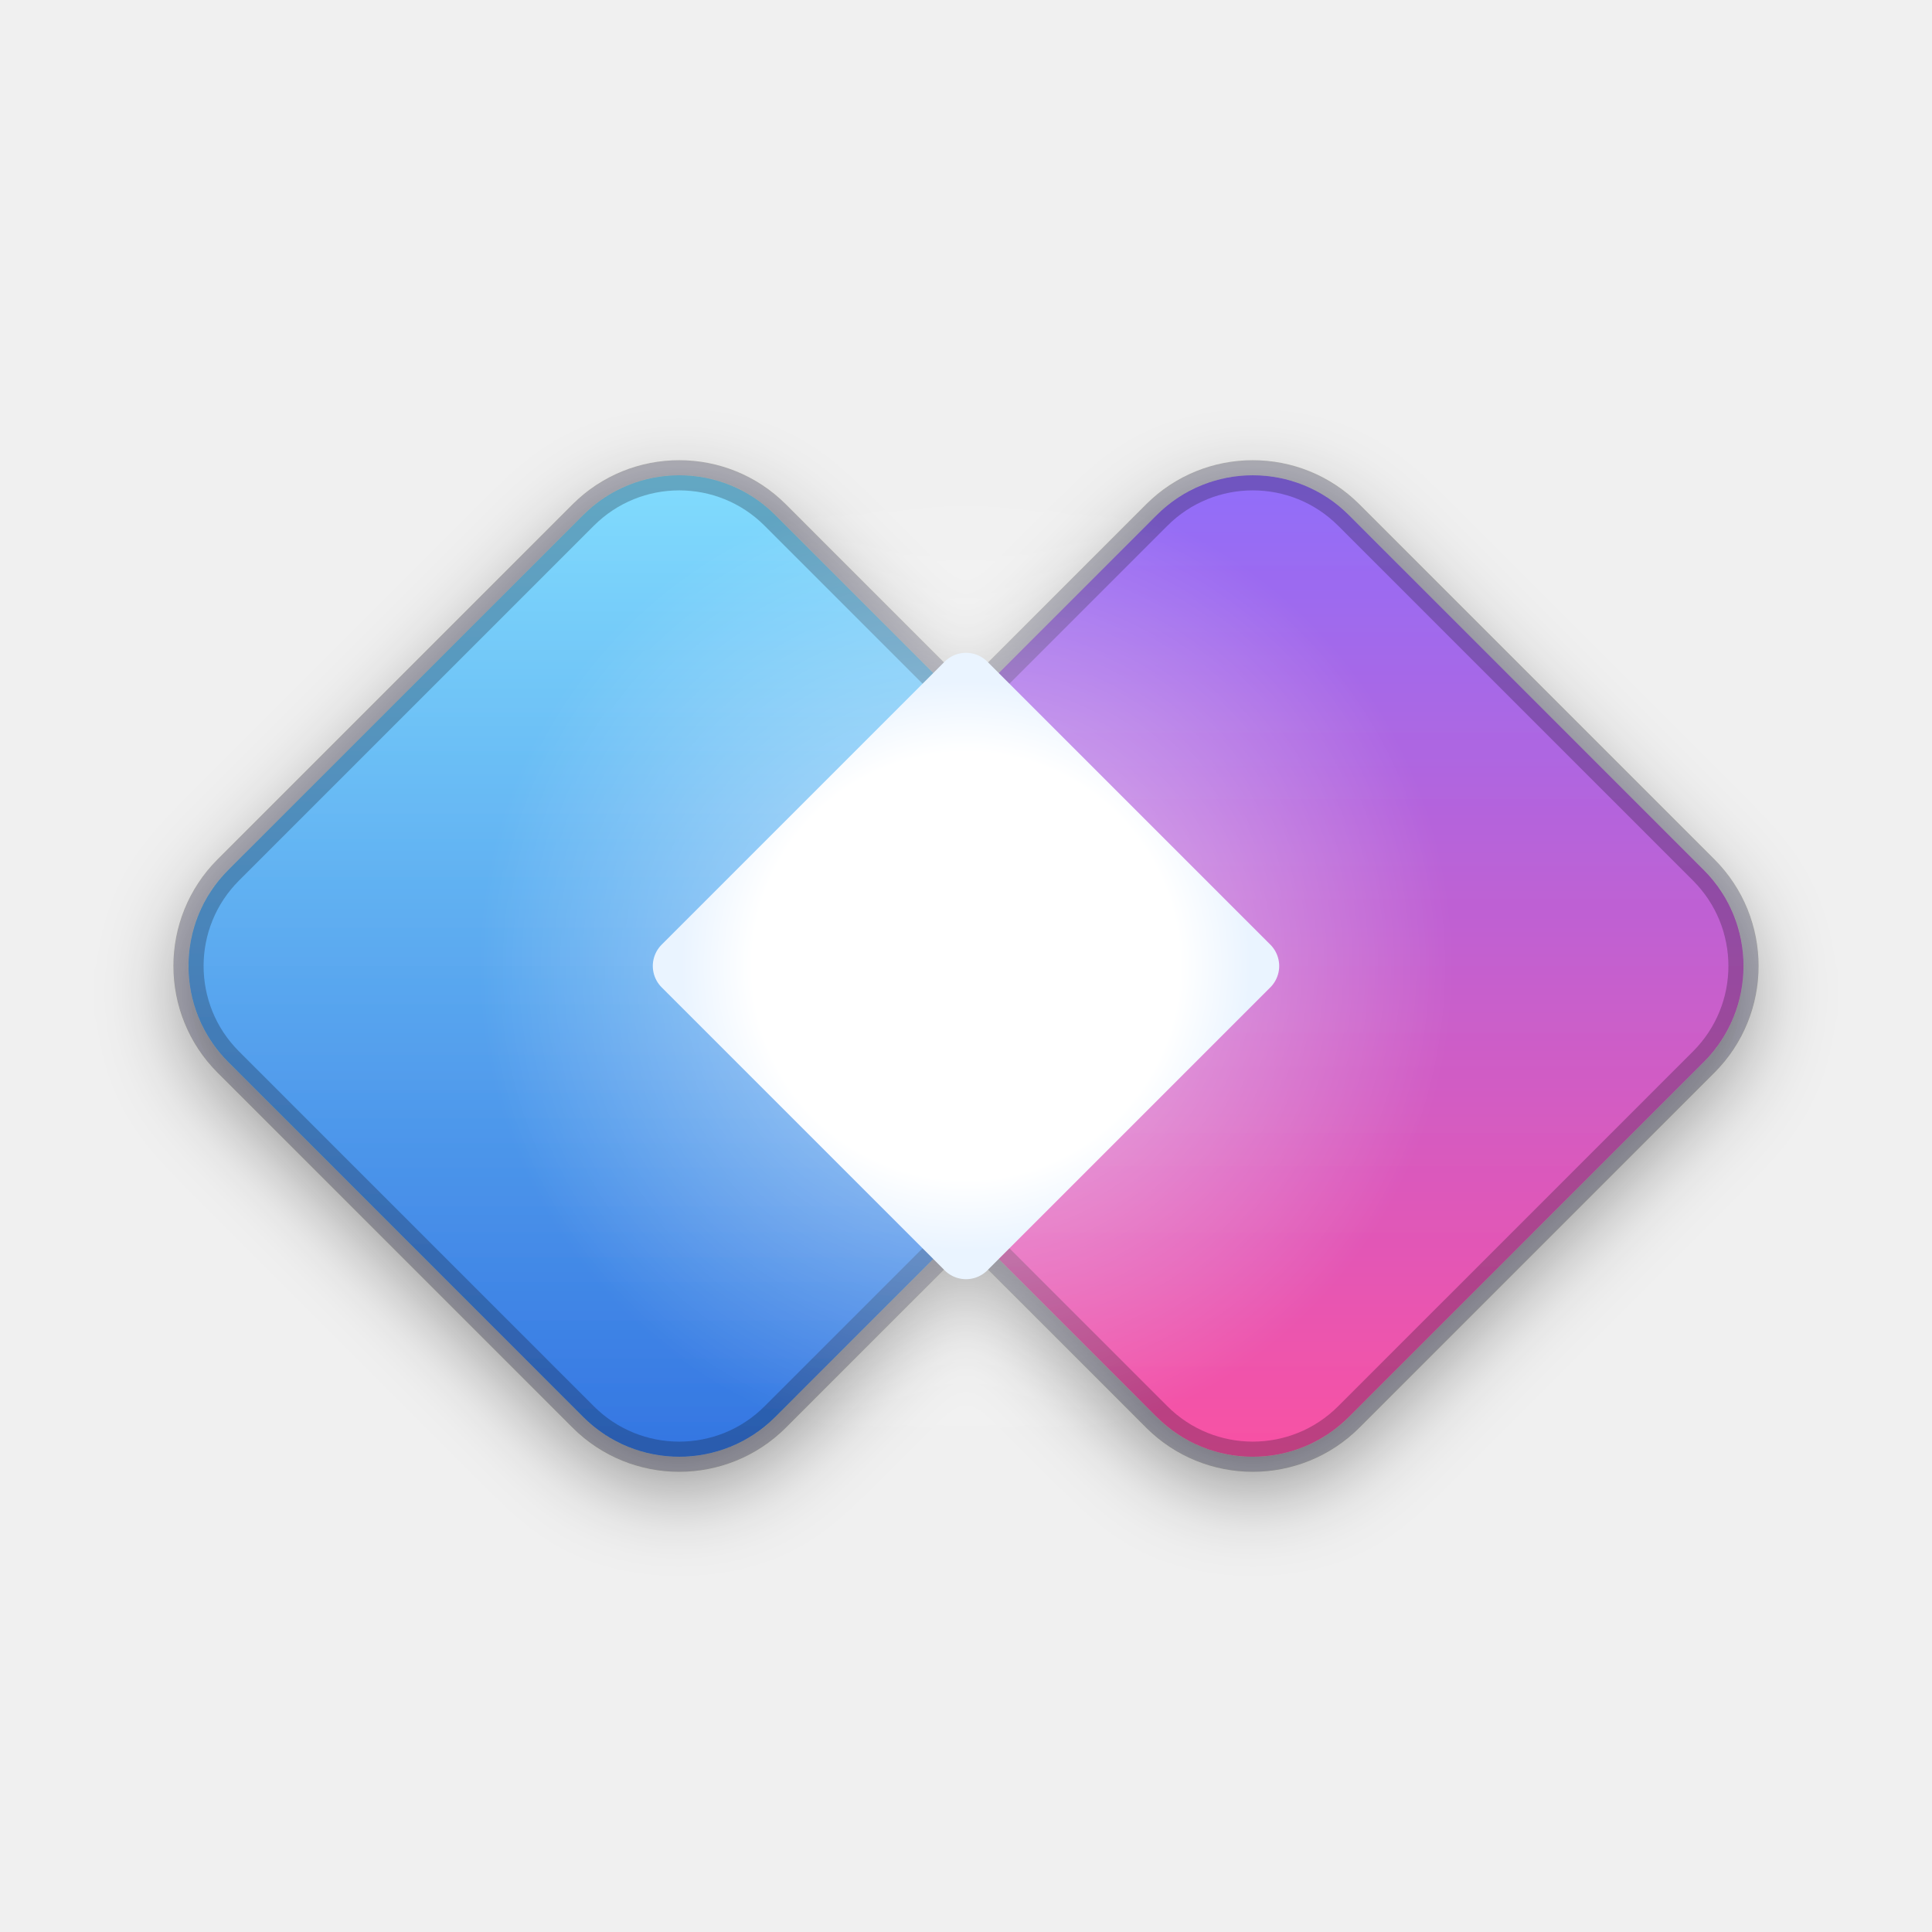
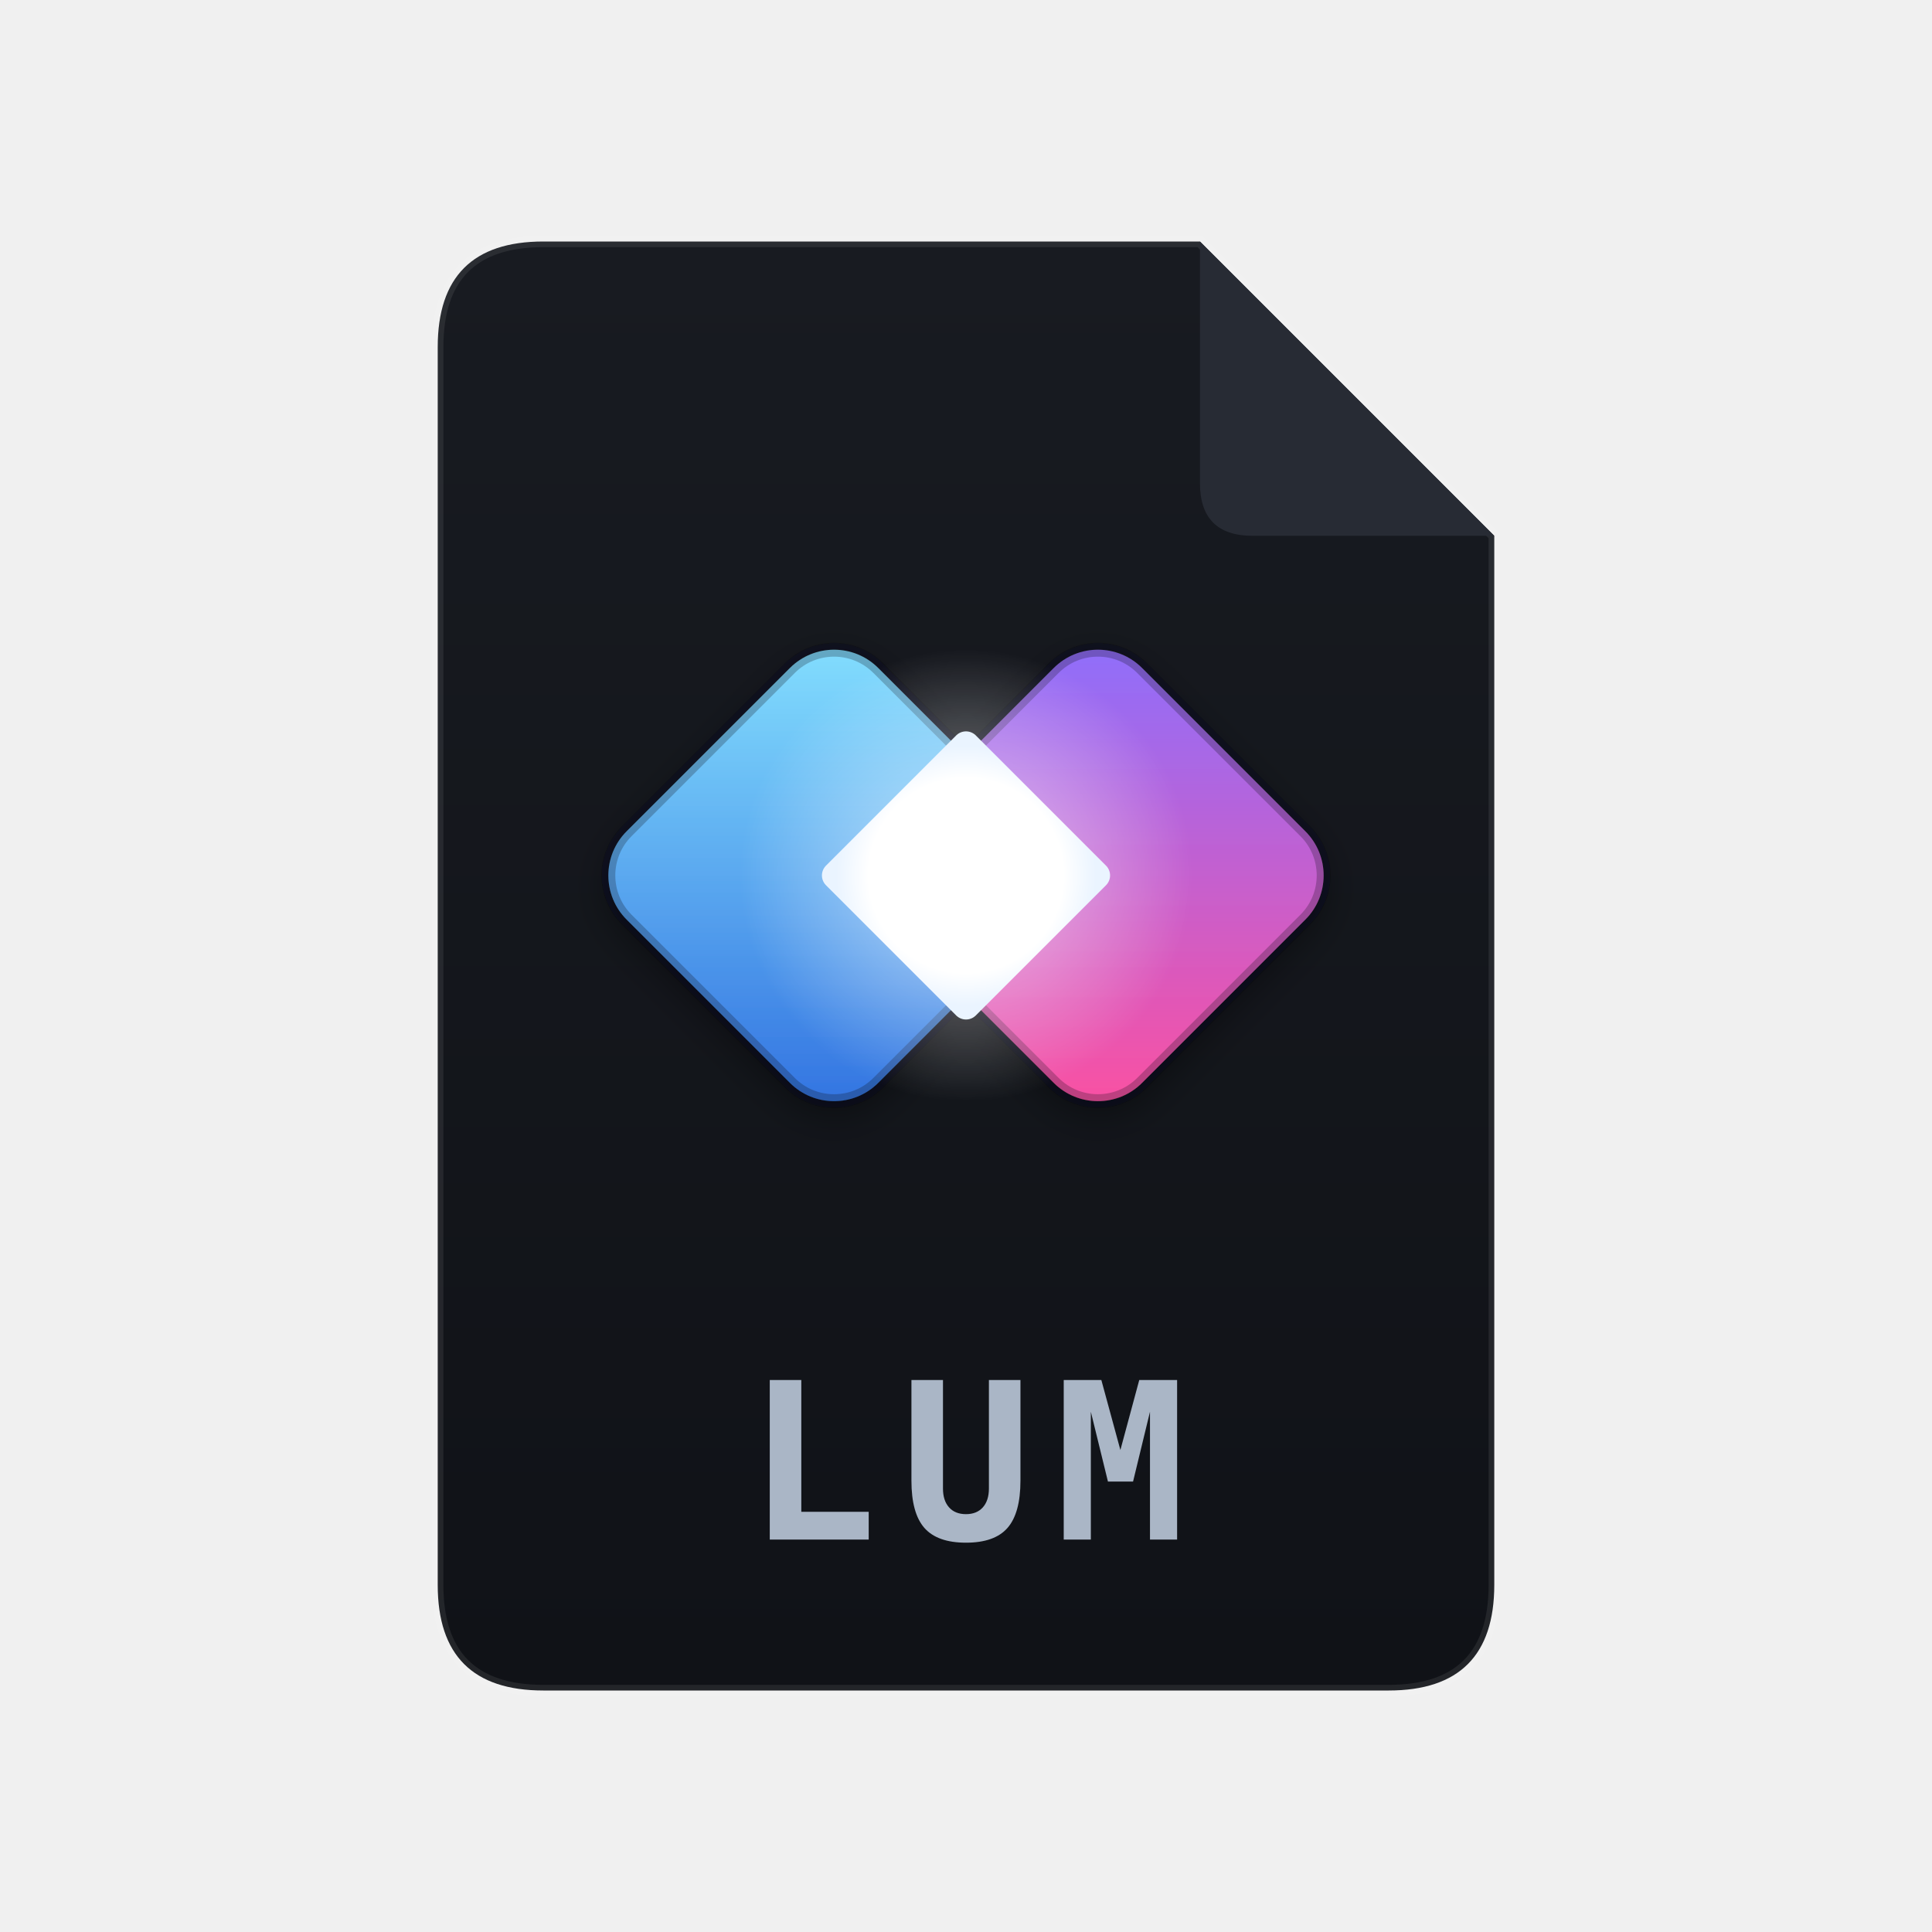
<svg xmlns="http://www.w3.org/2000/svg" viewBox="0 0 512 512" fill="none">
  <defs>
    <linearGradient id="key-a" x1="0" y1="0" x2="1" y2="1">
      <stop offset="0" stop-color="#86e2ff" />
      <stop offset="1" stop-color="#2f6fe0" />
    </linearGradient>
    <linearGradient id="key-b" x1="0" y1="0" x2="1" y2="1">
      <stop offset="0" stop-color="#8a70ff" />
      <stop offset="1" stop-color="#ff4f9e" />
    </linearGradient>
    <radialGradient id="key-core" cx="0.5" cy="0.5" r="0.5">
      <stop offset="0" stop-color="#ffffff" />
      <stop offset="0.75" stop-color="#ffffff" />
      <stop offset="1" stop-color="#eaf4ff" />
    </radialGradient>
    <radialGradient id="key-glow" cx="0.5" cy="0.5" r="0.5">
      <stop offset="0" stop-color="#ffffff" stop-opacity="0.6" />
      <stop offset="1" stop-color="#ffffff" stop-opacity="0" />
    </radialGradient>
    <filter id="key-shadow" x="-30%" y="-30%" width="160%" height="160%">
      <feDropShadow dx="0" dy="7" stdDeviation="11" flood-color="#04060b" flood-opacity="0.4" />
    </filter>
+     <linearGradient id="doc-bg" x1="0" y1="0" x2="0" y2="1">
+       <stop offset="0" stop-color="#181b21" />
+       <stop offset="1" stop-color="#101217" />
+     </linearGradient>
  </defs>
-   <g filter="url(#key-shadow)">
-     <g transform="rotate(45 180 256)">
-       <rect x="77.5" y="153.5" width="205" height="205" rx="36" fill="url(#key-a)" stroke="#0c0e14" stroke-opacity="0.25" stroke-width="8" />
+   <path d="M116 92 Q116 64 144 64 L318 64 L396 142 L396 420 Q396 448 368 448 L144 448 Q116 448 116 420 Z" fill="url(#doc-bg)" stroke="#ffffff" stroke-opacity="0.08" stroke-width="3" />
+   <path d="M318 64 L396 142 L332 142 Q318 142 318 128 Z" fill="#272b34" />
+   <g transform="translate(256 232) scale(0.46) translate(-256 -256)">
+     <g filter="url(#key-shadow)">
+       <g transform="rotate(45 180 256)">
+         <rect x="77.5" y="153.5" width="205" height="205" rx="36" fill="url(#key-a)" stroke="#0c0e14" stroke-opacity="0.25" stroke-width="8" />
+       </g>
+       <g transform="rotate(45 332 256)">
+         <rect x="229.5" y="153.5" width="205" height="205" rx="36" fill="url(#key-b)" stroke="#0c0e14" stroke-opacity="0.25" stroke-width="8" />
+       </g>
    </g>
-     <g transform="rotate(45 332 256)">
-       <rect x="229.5" y="153.5" width="205" height="205" rx="36" fill="url(#key-b)" stroke="#0c0e14" stroke-opacity="0.25" stroke-width="8" />
-     </g>
+     <circle cx="256" cy="256" r="130" fill="url(#key-glow)" />
+     <path d="M256 181 L331 256 L256 331 L181 256 Z" fill="url(#key-core)" stroke="url(#key-core)" stroke-width="16" stroke-linejoin="round" />
  </g>
-   <circle cx="256" cy="256" r="130" fill="url(#key-glow)" />
-   <path d="M256 181 L331 256 L256 331 L181 256 Z" fill="url(#key-core)" stroke="url(#key-core)" stroke-width="16" stroke-linejoin="round" />
+   <text x="256" y="408" font-family="JetBrains Mono, Consolas, monospace" font-size="58" font-weight="700" letter-spacing="6" fill="#aab6c6" text-anchor="middle">LUM</text>
</svg>
